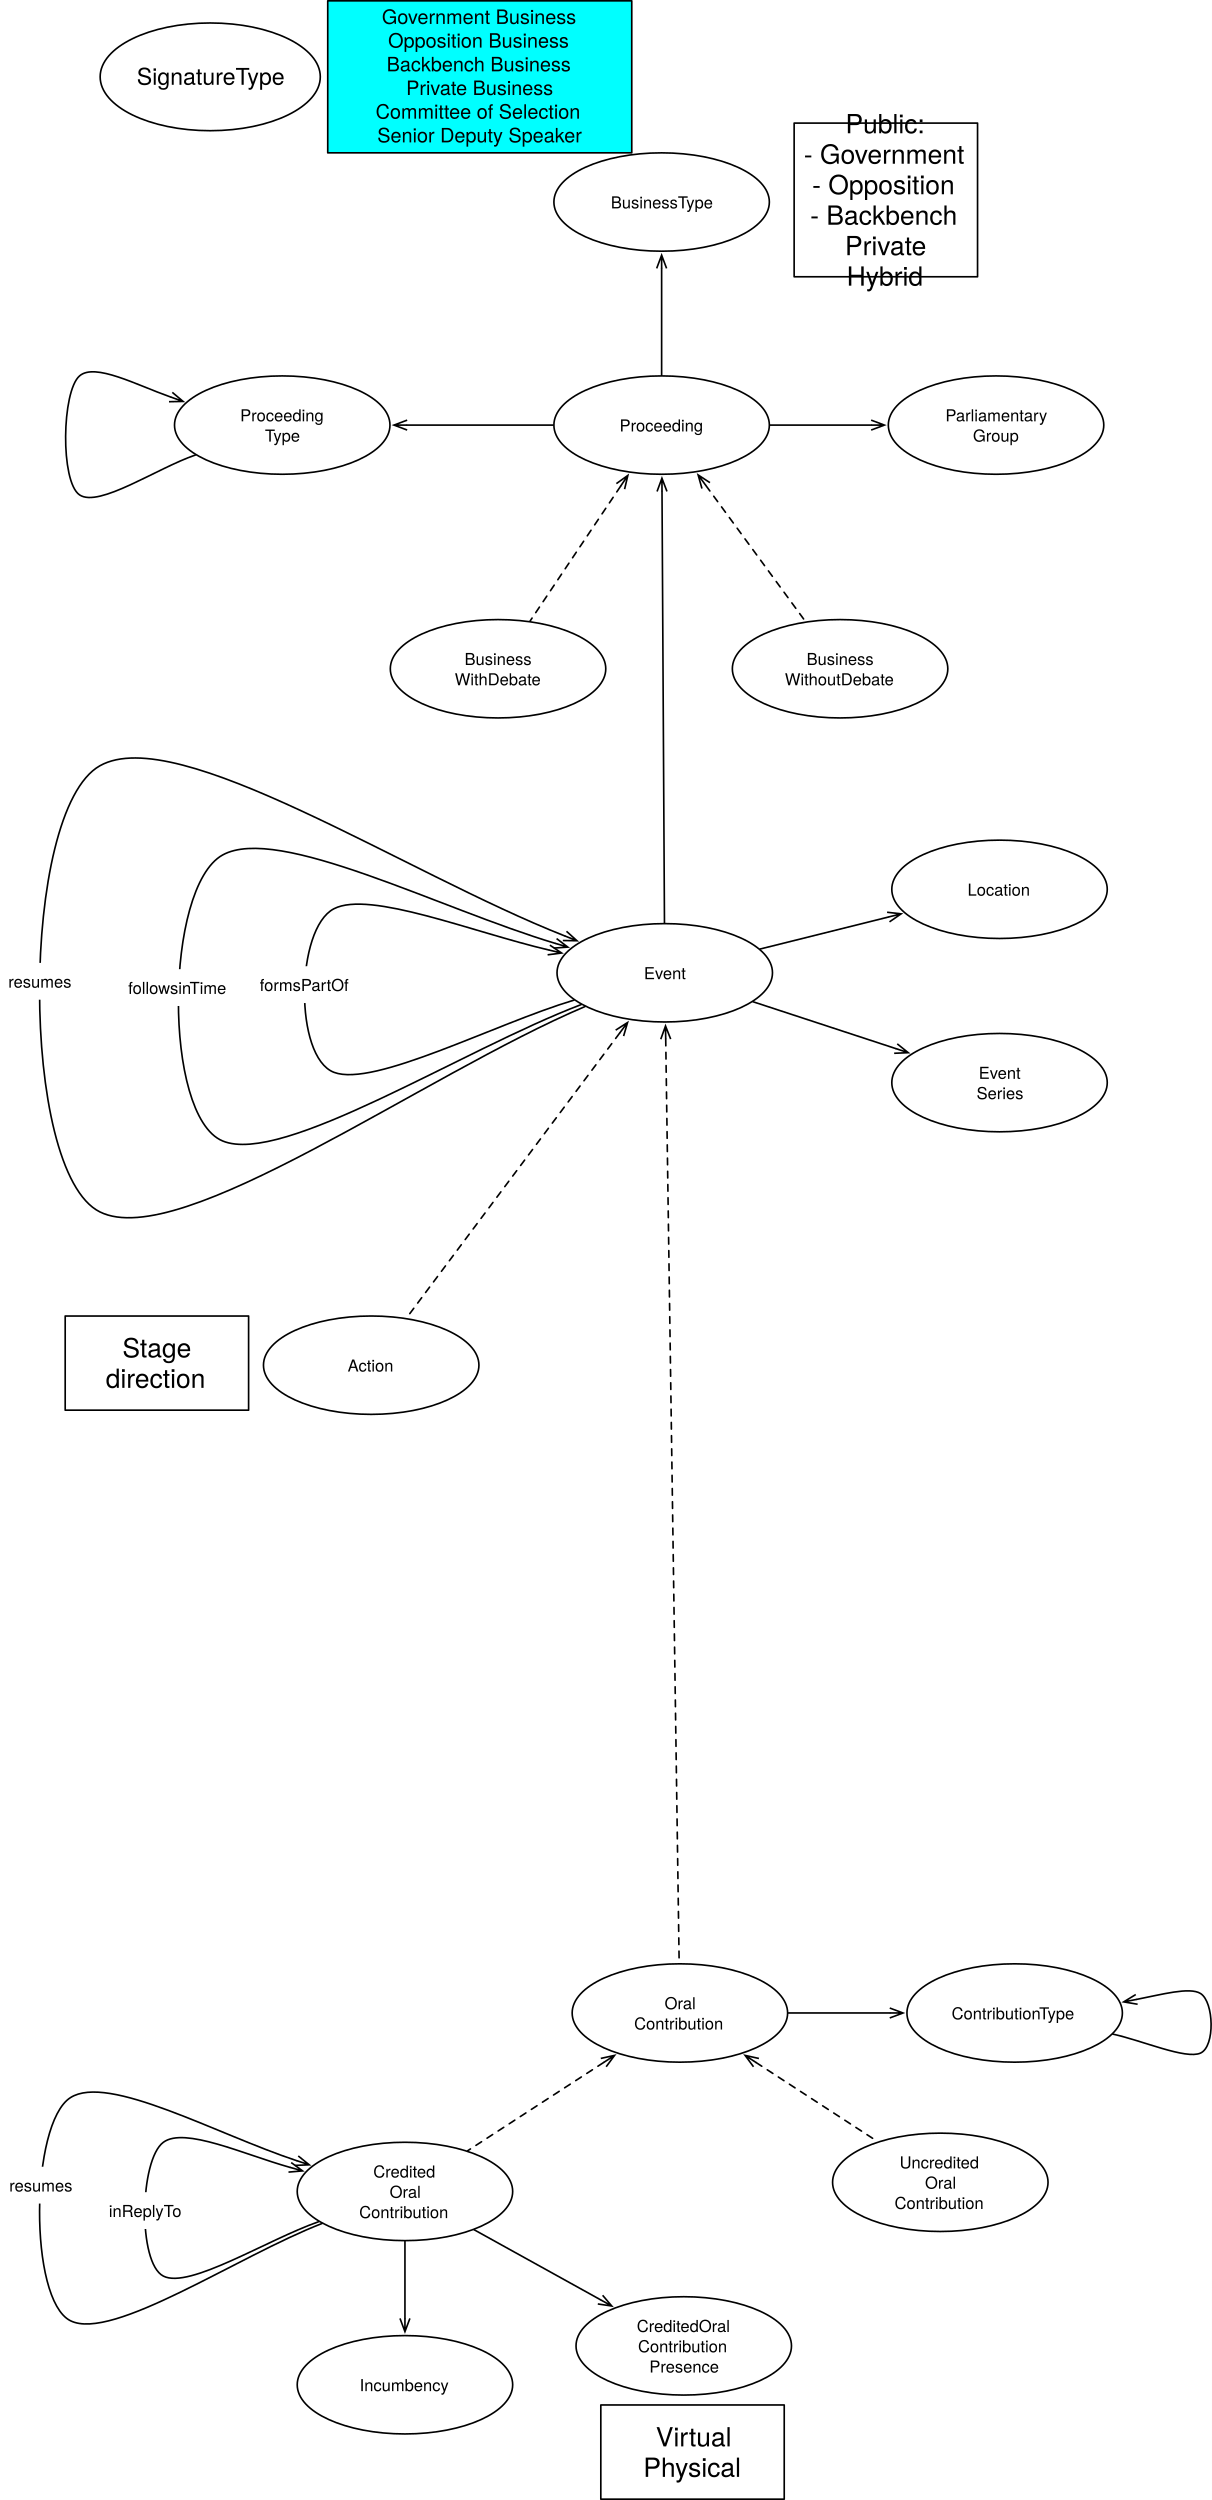
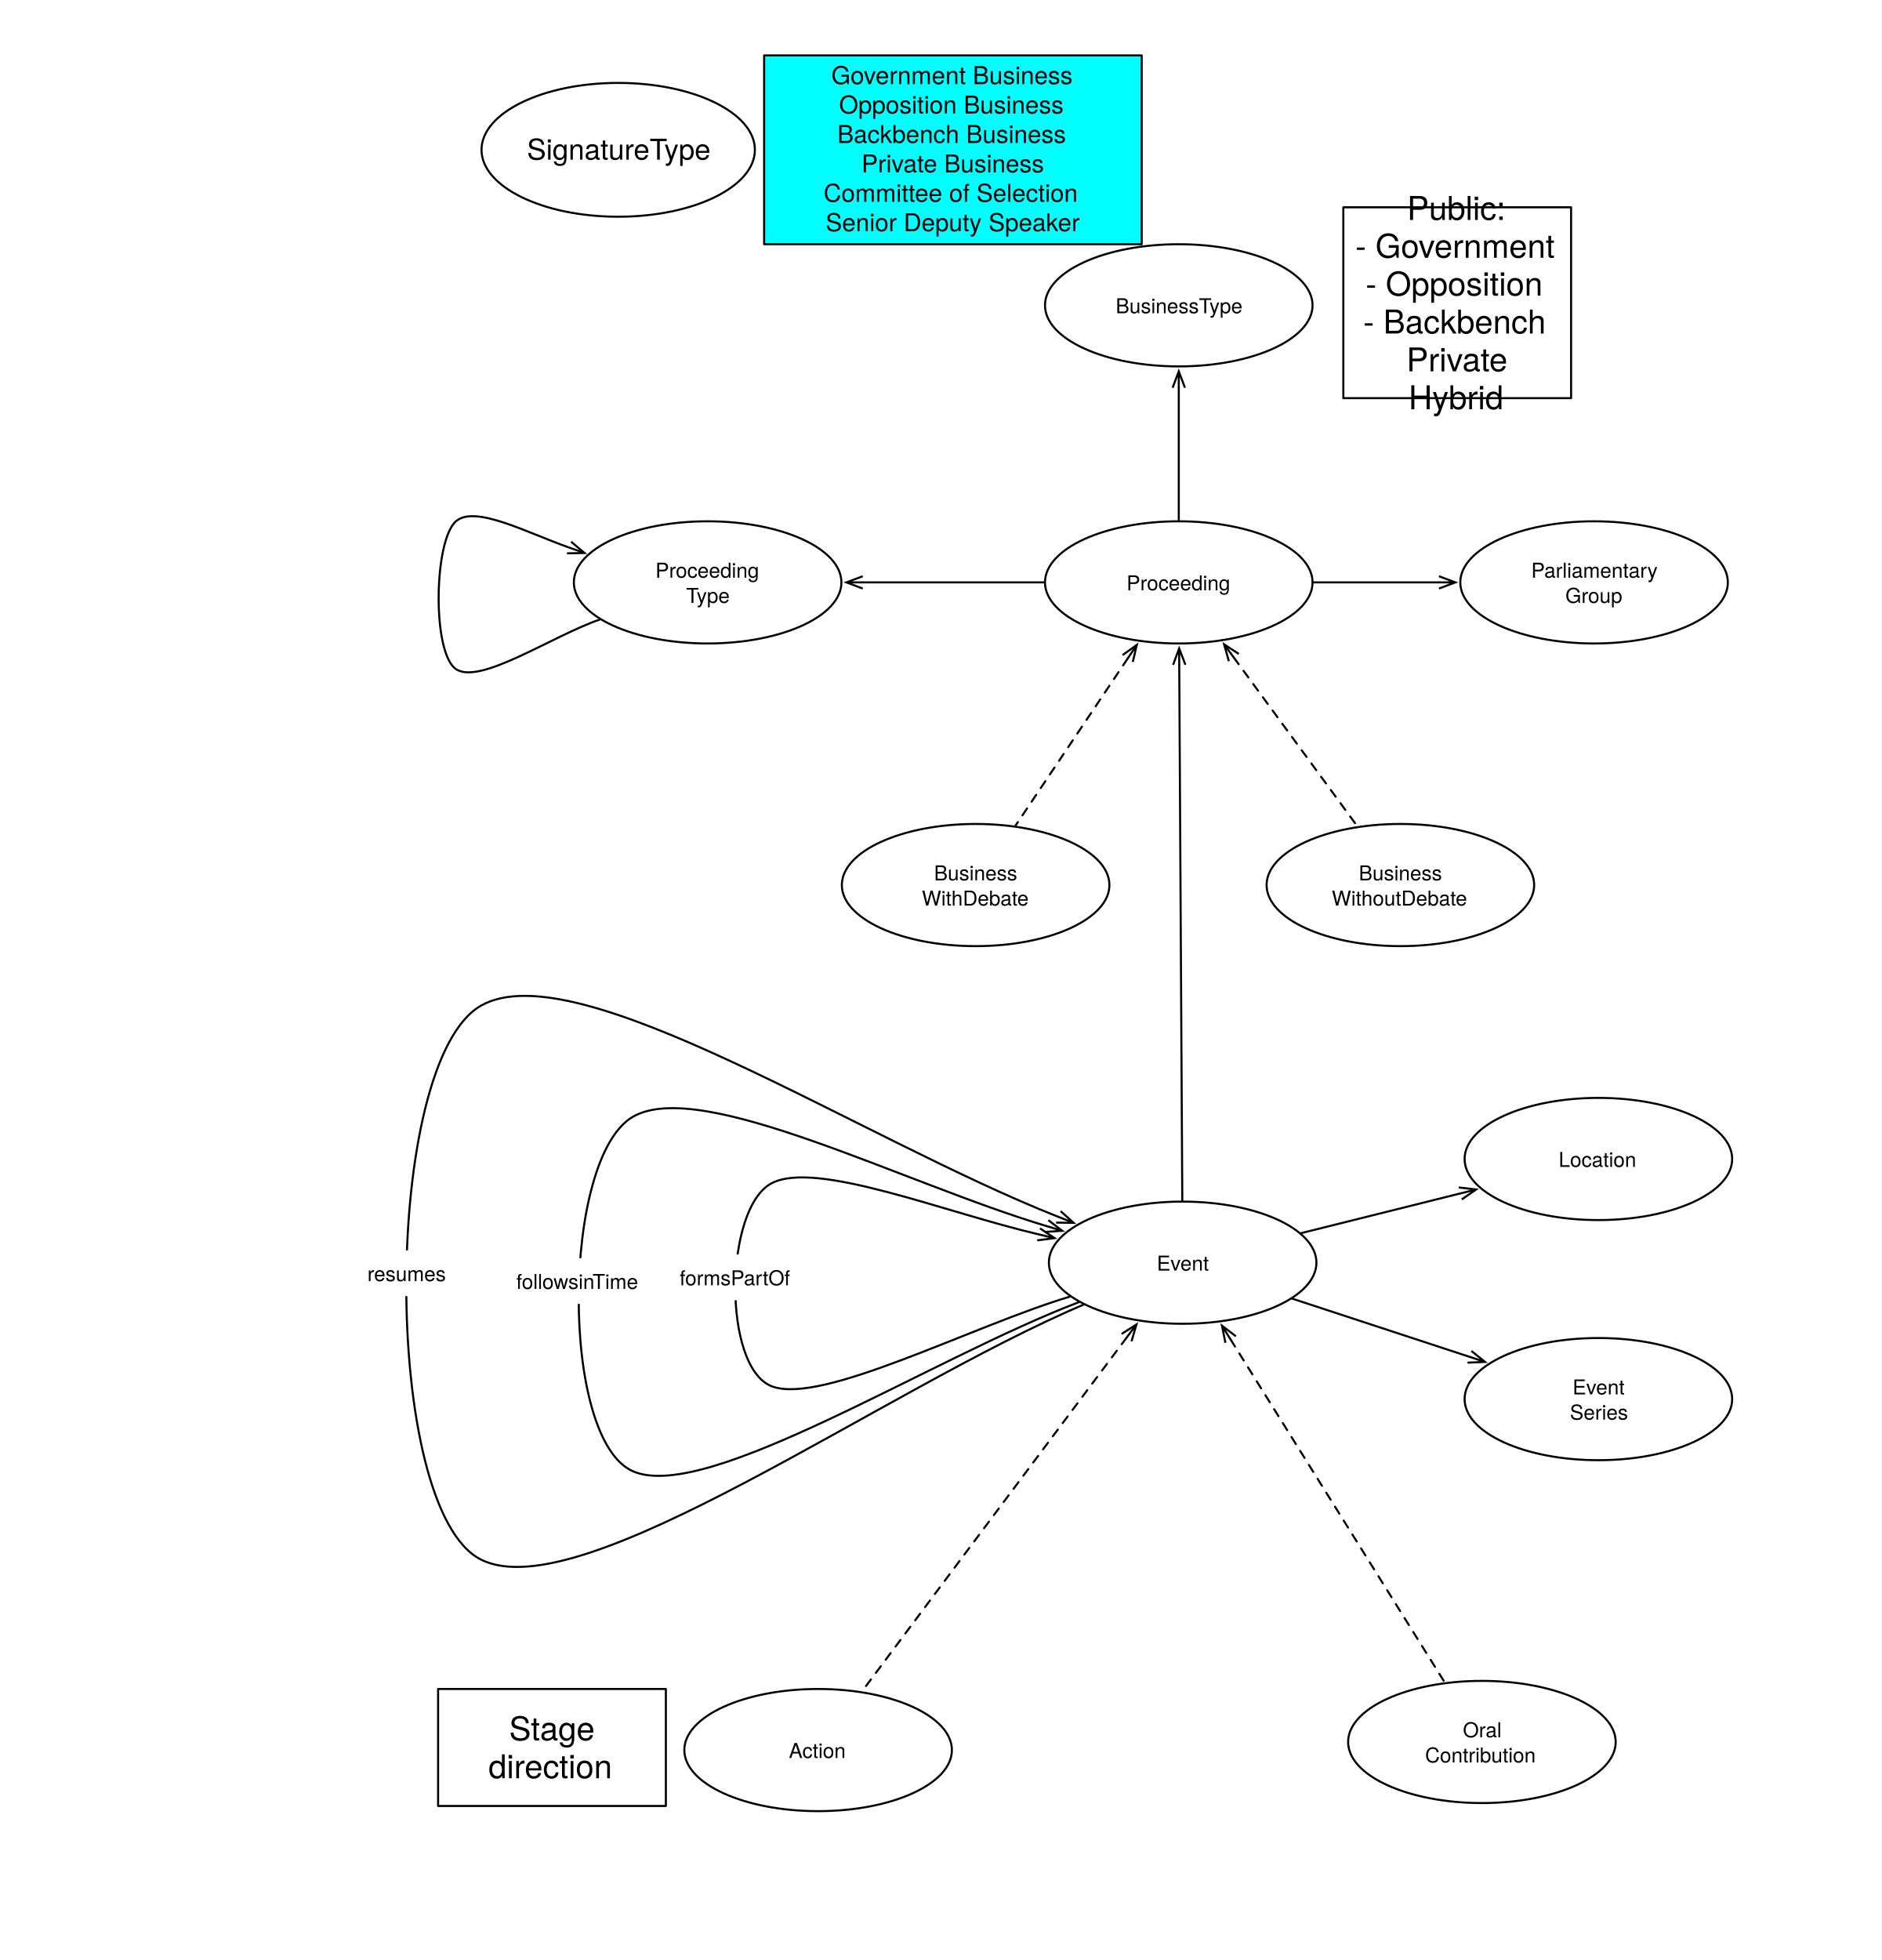
- <svg xmlns="http://www.w3.org/2000/svg" version="1.1" viewBox="174.051 26.5 733.463 1513" width="733.463" height="1513">
+ <svg xmlns="http://www.w3.org/2000/svg" version="1.1" viewBox="0 0 917 955" width="917" height="955">
  <defs>
    <marker orient="auto" overflow="visible" markerUnits="strokeWidth" id="StickArrow_Marker" stroke-linejoin="miter" stroke-miterlimit="10" viewBox="-9 -4 10 8" markerWidth="10" markerHeight="8" color="black">
      <g>
        <path d="M -8 0 L 0 0 M 0 3 L -8 0 L 0 -3" fill="none" stroke="currentColor" stroke-width="1" />
      </g>
    </marker>
  </defs>
  <g id="Canvas_1" fill="none" fill-opacity="1" stroke-opacity="1" stroke="none" stroke-dasharray="none">
-     <rect fill="white" x="174.051" y="26.5" width="733.463" height="1513" />
+     <rect fill="white" x="0" y="0" width="917" height="955" />
    <g id="Canvas_1_Layer_1">
      <g id="Graphic_987">
        <ellipse cx="574.468" cy="283.764" rx="65.197" ry="29.764" fill="white" />
        <ellipse cx="574.468" cy="283.764" rx="65.197" ry="29.764" stroke="black" stroke-linecap="round" stroke-linejoin="round" stroke-width="1" />
        <text transform="translate(527.3105 277.6238)" fill="black">
          <tspan font-family="Helvetica Neue" font-size="10" fill="black" x="21.692" y="10">Proceeding</tspan>
        </text>
      </g>
-       <g id="Graphic_988">
-         <ellipse cx="419.125" cy="1352.764" rx="65.197" ry="29.764" fill="white" />
-         <ellipse cx="419.125" cy="1352.764" rx="65.197" ry="29.764" stroke="black" stroke-linecap="round" stroke-linejoin="round" stroke-width="1" />
-         <text transform="translate(371.9678 1334.344)" fill="black">
-           <tspan font-family="Helvetica Neue" font-size="10" fill="black" x="27.987" y="10">Credited</tspan>
-           <tspan font-family="Helvetica Neue" font-size="10" fill="black" x="37.897" y="22.28">Oral</tspan>
-           <tspan font-family="Helvetica Neue" font-size="10" fill="black" x="19.467" y="34.56">Contribution</tspan>
-         </text>
-       </g>
-       <g id="Graphic_989">
-         <ellipse cx="743.125" cy="1347.236" rx="65.197" ry="29.764" fill="white" />
-         <ellipse cx="743.125" cy="1347.236" rx="65.197" ry="29.764" stroke="black" stroke-linecap="round" stroke-linejoin="round" stroke-width="1" />
-         <text transform="translate(695.9678 1328.816)" fill="black">
-           <tspan font-family="Helvetica Neue" font-size="10" fill="black" x="22.522" y="10">Uncredited</tspan>
-           <tspan font-family="Helvetica Neue" font-size="10" fill="black" x="37.897" y="22.28">Oral</tspan>
-           <tspan font-family="Helvetica Neue" font-size="10" fill="black" x="19.467" y="34.56">Contribution</tspan>
-         </text>
-       </g>
      <g id="Graphic_990">
-         <ellipse cx="585.519" cy="1244.764" rx="65.197" ry="29.764" fill="white" />
-         <ellipse cx="585.519" cy="1244.764" rx="65.197" ry="29.764" stroke="black" stroke-linecap="round" stroke-linejoin="round" stroke-width="1" />
-         <text transform="translate(538.3615 1232.484)" fill="black">
+         <ellipse cx="722.197" cy="848.764" rx="65.197" ry="29.764" fill="white" />
+         <ellipse cx="722.197" cy="848.764" rx="65.197" ry="29.764" stroke="black" stroke-linecap="round" stroke-linejoin="round" stroke-width="1" />
+         <text transform="translate(675.0394 836.4838)" fill="black">
          <tspan font-family="Helvetica Neue" font-size="10" fill="black" x="37.897" y="10">Oral</tspan>
          <tspan font-family="Helvetica Neue" font-size="10" fill="black" x="19.467" y="22.28">Contribution</tspan>
        </text>
-       </g>
-       <g id="Line_991">
-         <line x1="539.281" y1="1274.775" x2="457.059" y2="1328.143" marker-start="url(#StickArrow_Marker)" stroke="black" stroke-linecap="round" stroke-linejoin="round" stroke-dasharray="4.0,4.0" stroke-width="1" />
-       </g>
-       <g id="Line_992">
-         <line x1="631.709" y1="1274.796" x2="705.235" y2="1322.601" marker-start="url(#StickArrow_Marker)" stroke="black" stroke-linecap="round" stroke-linejoin="round" stroke-dasharray="4.0,4.0" stroke-width="1" />
      </g>
      <g id="Graphic_993">
        <ellipse cx="576.359" cy="615.238" rx="65.197" ry="29.764" fill="white" />
        <ellipse cx="576.359" cy="615.238" rx="65.197" ry="29.764" stroke="black" stroke-linecap="round" stroke-linejoin="round" stroke-width="1" />
        <text transform="translate(529.2011 609.0979)" fill="black">
          <tspan font-family="Helvetica Neue" font-size="10" fill="black" x="34.562" y="10">Event</tspan>
        </text>
      </g>
      <g id="Graphic_994">
        <ellipse cx="778.965" cy="564.71" rx="65.197" ry="29.764" fill="white" />
        <ellipse cx="778.965" cy="564.71" rx="65.197" ry="29.764" stroke="black" stroke-linecap="round" stroke-linejoin="round" stroke-width="1" />
        <text transform="translate(731.8075 558.5704)" fill="black">
          <tspan font-family="Helvetica Neue" font-size="10" fill="black" x="27.802" y="10">Location</tspan>
        </text>
      </g>
      <g id="Line_996">
        <line x1="711.643" y1="581.5" x2="634.075" y2="600.844" marker-start="url(#StickArrow_Marker)" stroke="black" stroke-linecap="round" stroke-linejoin="round" stroke-width="1" />
      </g>
      <g id="Line_998">
        <path d="M 506.153 601.436 C 460.104 590.66 397.874 565.288 376.162 576.474 C 352.886 588.466 351.952 666.26 376.162 675.474 C 400.371 684.688 473.014 646.333 521.432 631.764" marker-start="url(#StickArrow_Marker)" stroke="black" stroke-linecap="round" stroke-linejoin="round" stroke-width="1" />
      </g>
      <g id="Line_999">
-         <line x1="576.943" y1="655.4" x2="585.079" y2="1214.501" marker-start="url(#StickArrow_Marker)" stroke="black" stroke-linecap="round" stroke-linejoin="round" stroke-dasharray="4.0,4.0" stroke-width="1" />
+         <line x1="599.746" y1="652.688" x2="704.053" y2="819.711" marker-start="url(#StickArrow_Marker)" stroke="black" stroke-linecap="round" stroke-linejoin="round" stroke-dasharray="4.0,4.0" stroke-width="1" />
      </g>
      <g id="Line_1000">
        <line x1="574.697" y1="323.927" x2="576.186" y2="584.974" marker-start="url(#StickArrow_Marker)" stroke="black" stroke-linecap="round" stroke-linejoin="round" stroke-width="1" />
      </g>
      <g id="Graphic_1001">
        <ellipse cx="344.862" cy="283.764" rx="65.197" ry="29.764" fill="white" />
        <ellipse cx="344.862" cy="283.764" rx="65.197" ry="29.764" stroke="black" stroke-linecap="round" stroke-linejoin="round" stroke-width="1" />
        <text transform="translate(297.7042 271.4838)" fill="black">
          <tspan font-family="Helvetica Neue" font-size="10" fill="black" x="21.692" y="10">Proceeding</tspan>
          <tspan font-family="Helvetica Neue" font-size="10" fill="black" x="36.692" y="22.28">Type</tspan>
        </text>
      </g>
      <g id="Line_1002">
        <line x1="420.459" y1="283.764" x2="508.771" y2="283.764" marker-start="url(#StickArrow_Marker)" stroke="black" stroke-linecap="round" stroke-linejoin="round" stroke-width="1" />
      </g>
      <g id="Graphic_1003">
        <ellipse cx="776.862" cy="283.764" rx="65.197" ry="29.764" fill="white" />
        <ellipse cx="776.862" cy="283.764" rx="65.197" ry="29.764" stroke="black" stroke-linecap="round" stroke-linejoin="round" stroke-width="1" />
        <text transform="translate(729.7042 271.4838)" fill="black">
          <tspan font-family="Helvetica Neue" font-size="10" fill="black" x="16.507" y="10">Parliamentary</tspan>
          <tspan font-family="Helvetica Neue" font-size="10" fill="black" x="33.172" y="22.28">Group</tspan>
        </text>
      </g>
      <g id="Line_1004">
        <line x1="701.265" y1="283.764" x2="640.165" y2="283.764" marker-start="url(#StickArrow_Marker)" stroke="black" stroke-linecap="round" stroke-linejoin="round" stroke-width="1" />
      </g>
      <g id="Graphic_1005">
        <ellipse cx="778.965" cy="681.71" rx="65.197" ry="29.764" fill="white" />
        <ellipse cx="778.965" cy="681.71" rx="65.197" ry="29.764" stroke="black" stroke-linecap="round" stroke-linejoin="round" stroke-width="1" />
        <text transform="translate(731.8075 669.4304)" fill="black">
          <tspan font-family="Helvetica Neue" font-size="10" fill="black" x="34.562" y="10">Event</tspan>
          <tspan font-family="Helvetica Neue" font-size="10" fill="black" x="33.272" y="22.28">Series</tspan>
        </text>
      </g>
      <g id="Line_1006">
        <line x1="716.132" y1="661.096" x2="629.785" y2="632.766" marker-start="url(#StickArrow_Marker)" stroke="black" stroke-linecap="round" stroke-linejoin="round" stroke-width="1" />
      </g>
-       <g id="Graphic_1007">
-         <ellipse cx="419.125" cy="1469.764" rx="65.197" ry="29.764" fill="white" />
-         <ellipse cx="419.125" cy="1469.764" rx="65.197" ry="29.764" stroke="black" stroke-linecap="round" stroke-linejoin="round" stroke-width="1" />
-         <text transform="translate(371.9678 1463.624)" fill="black">
-           <tspan font-family="Helvetica Neue" font-size="10" fill="black" x="19.737" y="10">Incumbency</tspan>
-         </text>
-       </g>
-       <g id="Line_1008">
-         <line x1="419.125" y1="1429.6" x2="419.125" y2="1383.028" marker-start="url(#StickArrow_Marker)" stroke="black" stroke-linecap="round" stroke-linejoin="round" stroke-width="1" />
-       </g>
      <g id="Graphic_1009">
        <rect x="326.24" y="611.259" width="64.45" height="22.28" fill="white" />
        <text transform="translate(331.2405 616.259)" fill="black">
          <tspan font-family="Helvetica Neue" font-size="10" fill="black" x="3659295e-19" y="10">formsPartOf</tspan>
        </text>
      </g>
      <g id="Line_1011">
        <path d="M 510.031 597.405 C 440.11 576.5 342.341 525.327 308.768 543.947 C 273.641 563.428 272.601 701.917 308.768 717.002 C 344.936 732.087 453.46 661.976 525.795 634.467" marker-start="url(#StickArrow_Marker)" stroke="black" stroke-linecap="round" stroke-linejoin="round" stroke-width="1" />
      </g>
      <g id="Graphic_1010">
        <rect x="246.633" y="613.041" width="71.1" height="22.28" fill="white" />
        <text transform="translate(251.6326 618.041)" fill="black">
          <tspan font-family="Helvetica Neue" font-size="10" fill="black" x="0" y="10">followsinTime</tspan>
        </text>
-       </g>
-       <g id="Line_1013">
-         <path d="M 349.461 1338.17 C 321.509 1330.321 285.755 1313.551 272.928 1323 C 258.572 1333.576 257.263 1395.992 272.928 1404 C 288.594 1412.008 335.601 1382.036 366.932 1371.055" marker-start="url(#StickArrow_Marker)" stroke="black" stroke-linecap="round" stroke-linejoin="round" stroke-width="1" />
-       </g>
-       <g id="Graphic_1012">
-         <rect x="234.911" y="1353.211" width="53.52" height="22.28" fill="white" />
-         <text transform="translate(239.9112 1358.211)" fill="black">
-           <tspan font-family="Helvetica Neue" font-size="10" fill="black" x="21671553e-20" y="10">inReplyTo</tspan>
-         </text>
-       </g>
-       <g id="Graphic_1014">
-         <ellipse cx="788.125" cy="1244.764" rx="65.197" ry="29.764" fill="white" />
-         <ellipse cx="788.125" cy="1244.764" rx="65.197" ry="29.764" stroke="black" stroke-linecap="round" stroke-linejoin="round" stroke-width="1" />
-         <text transform="translate(740.9678 1238.624)" fill="black">
-           <tspan font-family="Helvetica Neue" font-size="10" fill="black" x="9.002" y="10">ContributionType</tspan>
-         </text>
-       </g>
-       <g id="Line_1015">
-         <line x1="712.528" y1="1244.764" x2="651.216" y2="1244.764" marker-start="url(#StickArrow_Marker)" stroke="black" stroke-linecap="round" stroke-linejoin="round" stroke-width="1" />
      </g>
      <g id="Graphic_1016">
        <ellipse cx="475.468" cy="431.236" rx="65.197" ry="29.764" fill="white" />
        <ellipse cx="475.468" cy="431.236" rx="65.197" ry="29.764" stroke="black" stroke-linecap="round" stroke-linejoin="round" stroke-width="1" />
        <text transform="translate(428.3105 418.9562)" fill="black">
          <tspan font-family="Helvetica Neue" font-size="10" fill="black" x="26.877" y="10">Business</tspan>
          <tspan font-family="Helvetica Neue" font-size="10" fill="black" x="20.947" y="22.28">WithDebate</tspan>
        </text>
      </g>
      <g id="Line_1017">
        <line x1="549.564" y1="320.862" x2="494.854" y2="402.358" marker-start="url(#StickArrow_Marker)" stroke="black" stroke-linecap="round" stroke-linejoin="round" stroke-dasharray="4.0,4.0" stroke-width="1" />
      </g>
      <g id="Graphic_1018">
        <ellipse cx="682.468" cy="431.236" rx="65.197" ry="29.764" fill="white" />
        <ellipse cx="682.468" cy="431.236" rx="65.197" ry="29.764" stroke="black" stroke-linecap="round" stroke-linejoin="round" stroke-width="1" />
        <text transform="translate(635.3105 418.9562)" fill="black">
          <tspan font-family="Helvetica Neue" font-size="10" fill="black" x="26.877" y="10">Business</tspan>
          <tspan font-family="Helvetica Neue" font-size="10" fill="black" x="13.722" y="22.28">WithoutDebate</tspan>
        </text>
      </g>
      <g id="Line_1019">
        <line x1="601.29" y1="320.389" x2="661.496" y2="402.599" marker-start="url(#StickArrow_Marker)" stroke="black" stroke-linecap="round" stroke-linejoin="round" stroke-dasharray="4.0,4.0" stroke-width="1" />
-       </g>
-       <g id="Line_1025">
-         <path d="M 861.965 1236.531 C 876.865 1233.66 894.1 1228.812 900.665 1233 C 908.744 1238.155 909.509 1264.905 900.665 1269 C 891.821 1273.095 865.283 1261.38 847.595 1257.571" marker-start="url(#StickArrow_Marker)" stroke="black" stroke-linecap="round" stroke-linejoin="round" stroke-width="1" />
-       </g>
-       <g id="Line_1033">
-         <path d="M 353.612 1334.146 C 305.274 1318.196 239.532 1281.326 216.665 1296 C 192.266 1311.657 191.296 1418.305 216.665 1431 C 242.034 1443.695 318.156 1391.781 368.893 1372.175" marker-start="url(#StickArrow_Marker)" stroke="black" stroke-linecap="round" stroke-linejoin="round" stroke-width="1" />
-       </g>
-       <g id="Graphic_1032">
-         <rect x="174.637" y="1337.812" width="47.98" height="22.28" fill="white" />
-         <text transform="translate(179.6366 1342.812)" fill="black">
-           <tspan font-family="Helvetica Neue" font-size="10" fill="black" x="0" y="10">resumes</tspan>
-         </text>
-       </g>
-       <g id="Graphic_1034">
-         <ellipse cx="587.862" cy="1446.236" rx="65.197" ry="29.764" fill="white" />
-         <ellipse cx="587.862" cy="1446.236" rx="65.197" ry="29.764" stroke="black" stroke-linecap="round" stroke-linejoin="round" stroke-width="1" />
-         <text transform="translate(540.7042 1427.816)" fill="black">
-           <tspan font-family="Helvetica Neue" font-size="10" fill="black" x="18.727" y="10">CreditedOral</tspan>
-           <tspan font-family="Helvetica Neue" font-size="10" fill="black" x="19.467" y="22.28">Contribution</tspan>
-           <tspan font-family="Helvetica Neue" font-size="10" fill="black" x="26.322" y="34.56">Presence</tspan>
-         </text>
      </g>
      <g id="Graphic_1036">
        <ellipse cx="398.701" cy="852.71" rx="65.197" ry="29.764" fill="white" />
        <ellipse cx="398.701" cy="852.71" rx="65.197" ry="29.764" stroke="black" stroke-linecap="round" stroke-linejoin="round" stroke-width="1" />
        <text transform="translate(351.5438 846.5704)" fill="black">
          <tspan font-family="Helvetica Neue" font-size="10" fill="black" x="32.897" y="10">Action</tspan>
        </text>
      </g>
      <g id="Line_1037">
        <line x1="549.052" y1="651.738" x2="420.077" y2="824.137" marker-start="url(#StickArrow_Marker)" stroke="black" stroke-linecap="round" stroke-linejoin="round" stroke-dasharray="4.0,4.0" stroke-width="1" />
      </g>
      <g id="Graphic_1038">
        <rect x="213.504" y="822.947" width="111" height="57" fill="white" />
        <rect x="213.504" y="822.947" width="111" height="57" stroke="black" stroke-linecap="round" stroke-linejoin="round" stroke-width="1" />
        <text transform="translate(218.5045 832.9986)" fill="black">
          <tspan font-family="Helvetica Neue" font-size="16" fill="black" x="29.612" y="15">Stage </tspan>
          <tspan font-family="Helvetica Neue" font-size="16" fill="black" x="19.532" y="33.448">direction</tspan>
        </text>
      </g>
      <g id="Line_1040">
        <path d="M 515.792 592.911 C 419.187 554.899 281.404 463.552 234.504 489.947 C 186.086 517.196 185.578 735.662 234.504 759.947 C 283.43 784.231 430.238 677.092 528.09 635.67" marker-start="url(#StickArrow_Marker)" stroke="black" stroke-linecap="round" stroke-linejoin="round" stroke-width="1" />
      </g>
      <g id="Graphic_1039">
        <rect x="174.051" y="609.237" width="47.98" height="22.28" fill="white" />
        <text transform="translate(179.0513 614.2369)" fill="black">
          <tspan font-family="Helvetica Neue" font-size="10" fill="black" x="0" y="10">resumes</tspan>
        </text>
      </g>
      <g id="Graphic_1041">
        <ellipse cx="574.468" cy="148.764" rx="65.197" ry="29.764" fill="white" />
        <ellipse cx="574.468" cy="148.764" rx="65.197" ry="29.764" stroke="black" stroke-linecap="round" stroke-linejoin="round" stroke-width="1" />
        <text transform="translate(527.3105 142.6238)" fill="black">
          <tspan font-family="Helvetica Neue" font-size="10" fill="black" x="16.412" y="10">BusinessType</tspan>
        </text>
      </g>
      <g id="Line_1042">
        <line x1="574.468" y1="188.928" x2="574.468" y2="253.5" marker-start="url(#StickArrow_Marker)" stroke="black" stroke-linecap="round" stroke-linejoin="round" stroke-width="1" />
      </g>
      <g id="Graphic_1043">
        <rect x="654.665" y="101" width="111" height="93" fill="white" />
        <rect x="654.665" y="101" width="111" height="93" stroke="black" stroke-linecap="round" stroke-linejoin="round" stroke-width="1" />
        <text transform="translate(659.6648 92.15601)" fill="black">
          <tspan font-family="Helvetica Neue" font-size="16" fill="black" x="26.052" y="15">Public:</tspan>
          <tspan font-family="Helvetica Neue" font-size="16" fill="black" x=".86" y="33.448">- Government</tspan>
          <tspan font-family="Helvetica Neue" font-size="16" fill="black" x="5.892" y="51.896">- Opposition</tspan>
          <tspan font-family="Helvetica Neue" font-size="16" fill="black" x="4.708" y="70.344">- Backbench</tspan>
          <tspan font-family="Helvetica Neue" font-size="16" fill="black" x="25.764" y="88.792">Private</tspan>
          <tspan font-family="Helvetica Neue" font-size="16" fill="black" x="26.796" y="107.24">Hybrid</tspan>
        </text>
      </g>
      <g id="Line_1044">
        <path d="M 277.325 266.784 C 256.737 259.522 231.468 245.911 222.192 254 C 211.426 263.387 210.503 318.026 222.192 326 C 233.88 333.974 268.953 309.9 292.33 301.851" marker-start="url(#StickArrow_Marker)" stroke="black" stroke-linecap="round" stroke-linejoin="round" stroke-width="1" />
      </g>
-       <g id="Graphic_1045">
-         <rect x="537.665" y="1482" width="111" height="57" fill="white" />
-         <rect x="537.665" y="1482" width="111" height="57" stroke="black" stroke-linecap="round" stroke-linejoin="round" stroke-width="1" />
-         <text transform="translate(542.6648 1492.052)" fill="black">
-           <tspan font-family="Helvetica Neue" font-size="16" fill="black" x="28.276" y="15">Virtual</tspan>
-           <tspan font-family="Helvetica Neue" font-size="16" fill="black" x="20.724" y="33.448">Physical</tspan>
-         </text>
-       </g>
-       <g id="Line_1046">
-         <line x1="537.298" y1="1418.226" x2="461.029" y2="1375.977" marker-start="url(#StickArrow_Marker)" stroke="black" stroke-linecap="round" stroke-linejoin="round" stroke-width="1" />
-       </g>
      <g id="Graphic_1048">
        <rect x="372.393" y="27" width="184" height="92" fill="aqua" />
        <rect x="372.393" y="27" width="184" height="92" stroke="black" stroke-linecap="round" stroke-linejoin="round" stroke-width="1" />
        <text transform="translate(377.3932 29.992)" fill="black">
          <tspan font-family="Helvetica Neue" font-size="12" fill="black" x="27.768" y="11">Government Business</tspan>
          <tspan font-family="Helvetica Neue" font-size="12" fill="black" x="31.542" y="25.336">Opposition Business</tspan>
          <tspan font-family="Helvetica Neue" font-size="12" fill="black" x="30.654" y="39.672">Backbench Business</tspan>
          <tspan font-family="Helvetica Neue" font-size="12" fill="black" x="42.444" y="54.008">Private Business</tspan>
          <tspan font-family="Helvetica Neue" font-size="12" fill="black" x="23.988" y="68.344">Committee of Selection</tspan>
          <tspan font-family="Helvetica Neue" font-size="12" fill="black" x="24.99" y="82.68">Senior Deputy Speaker</tspan>
        </text>
      </g>
      <g id="Graphic_1047">
        <ellipse cx="301.279" cy="73" rx="66.614" ry="32.598" fill="white" />
        <ellipse cx="301.279" cy="73" rx="66.614" ry="32.598" stroke="black" stroke-linecap="round" stroke-linejoin="round" stroke-width="1" />
        <text transform="translate(252.9877 64.804)" fill="black">
          <tspan font-family="Helvetica Neue" font-size="14" fill="black" x="3.82" y="13">SignatureType</tspan>
        </text>
      </g>
    </g>
  </g>
</svg>
